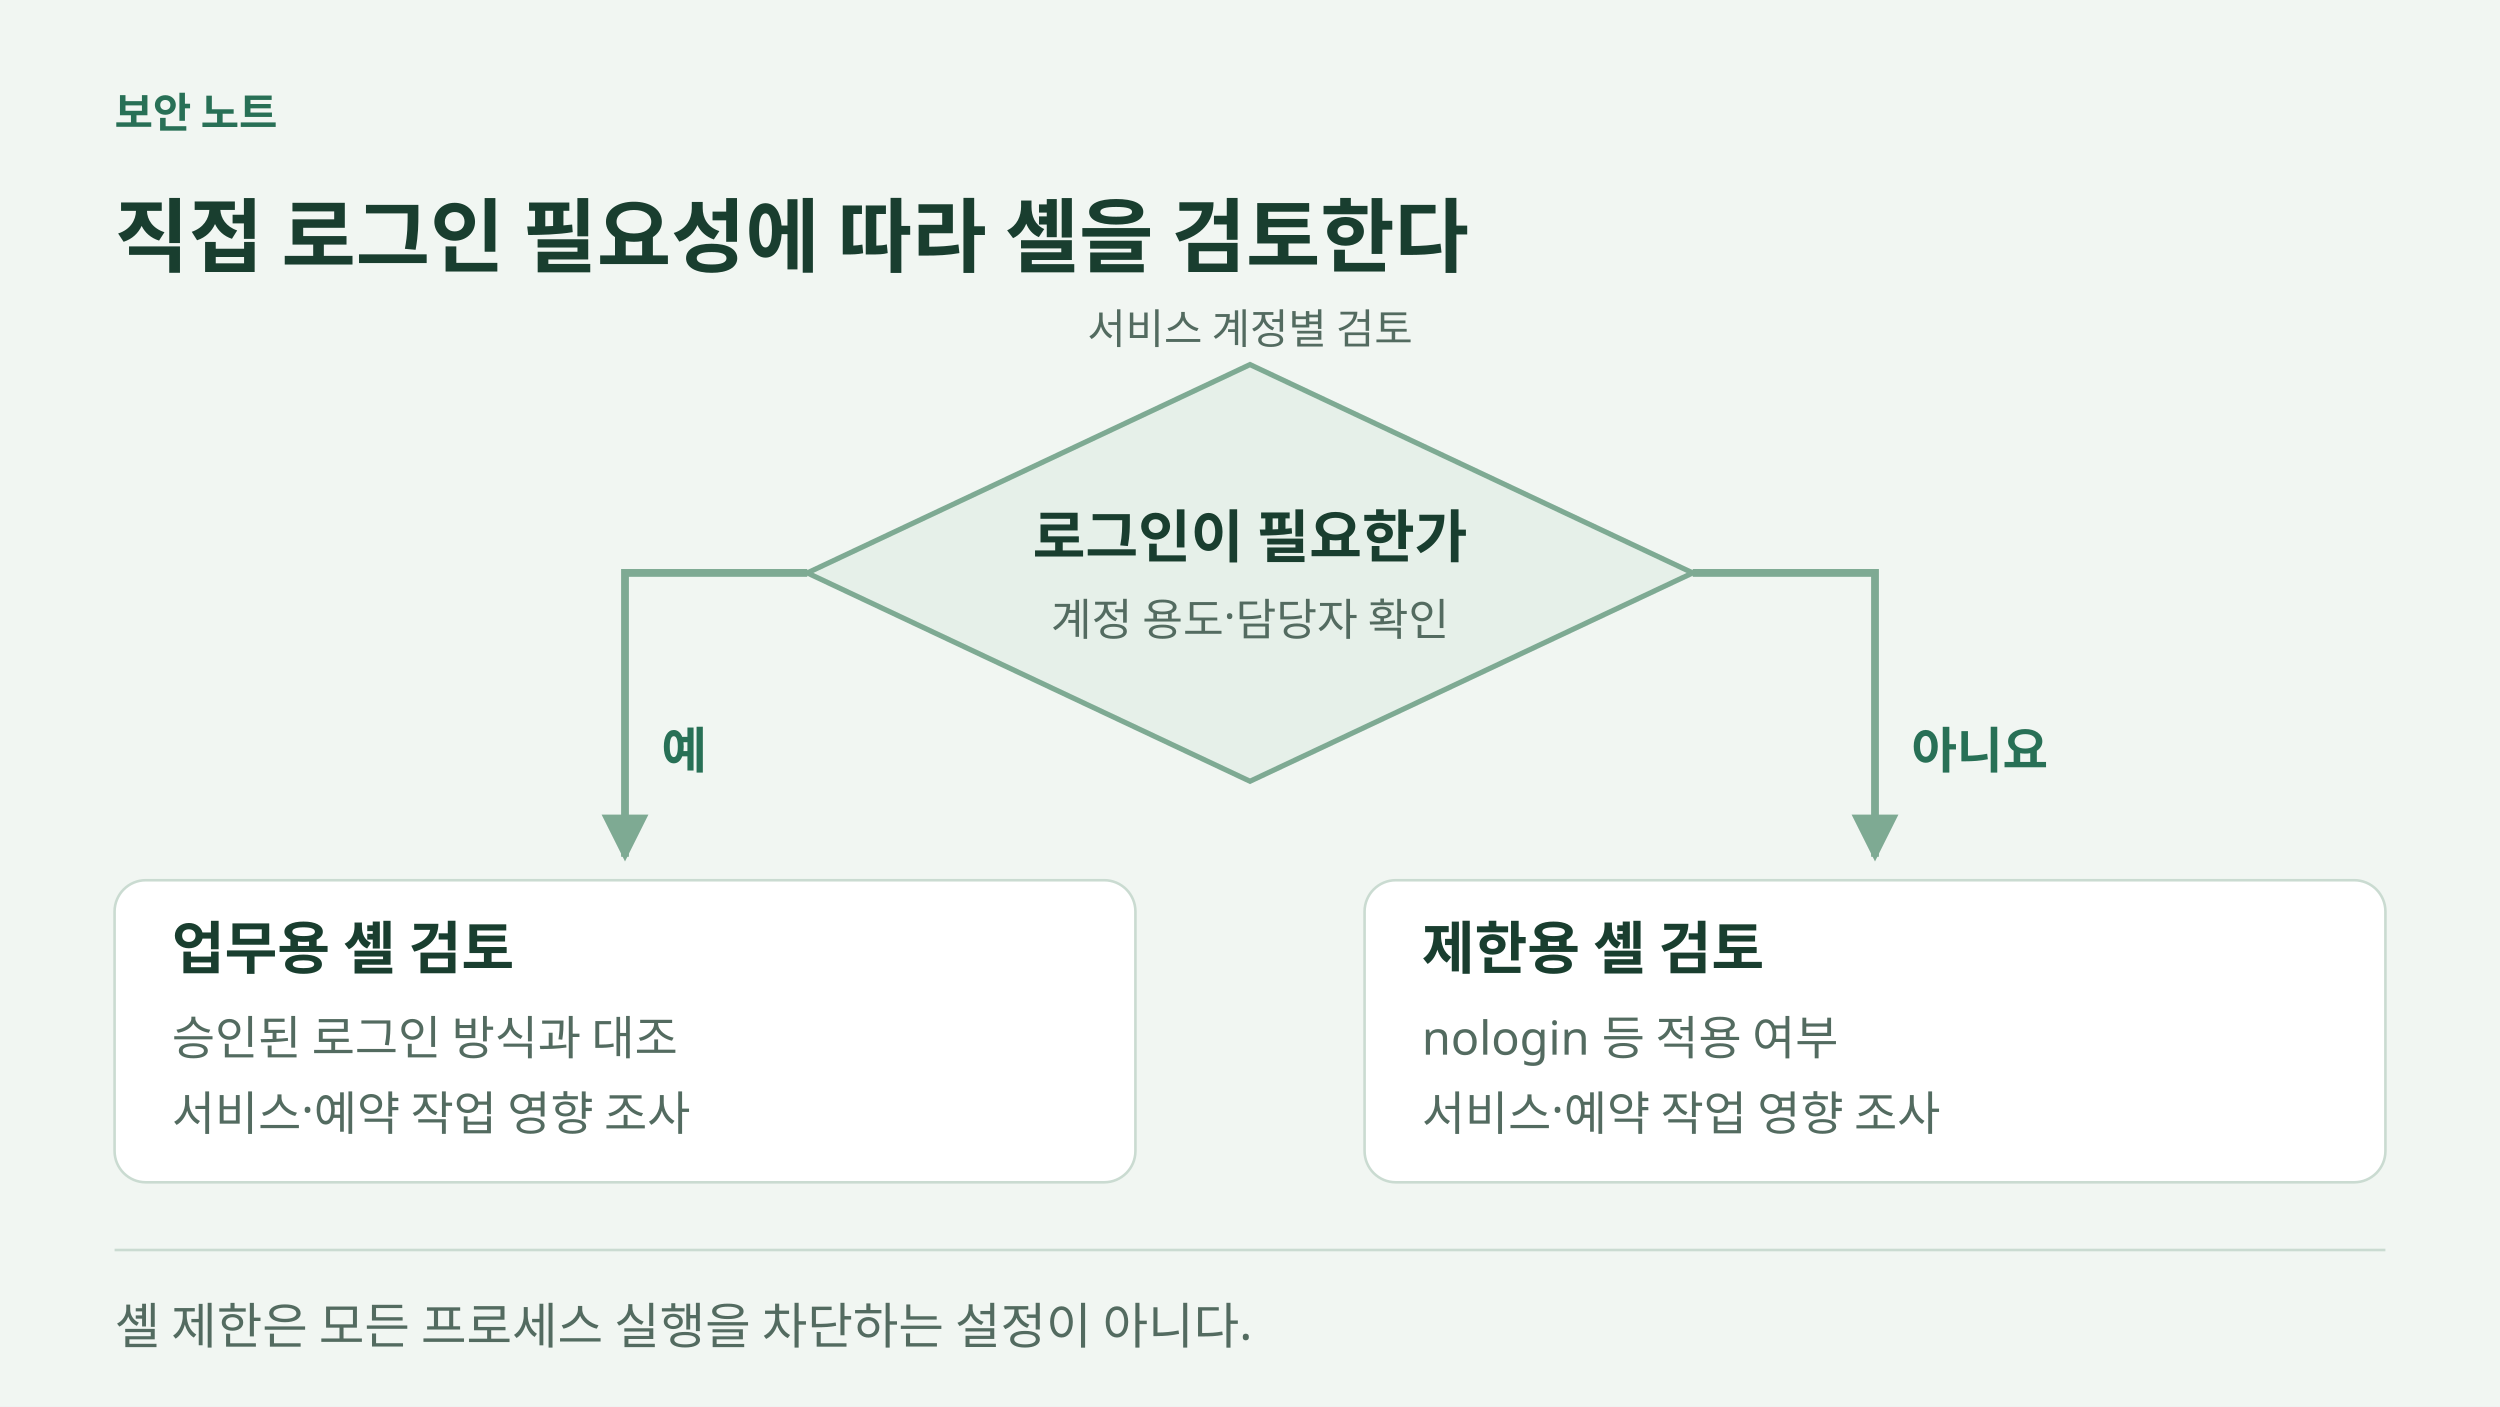
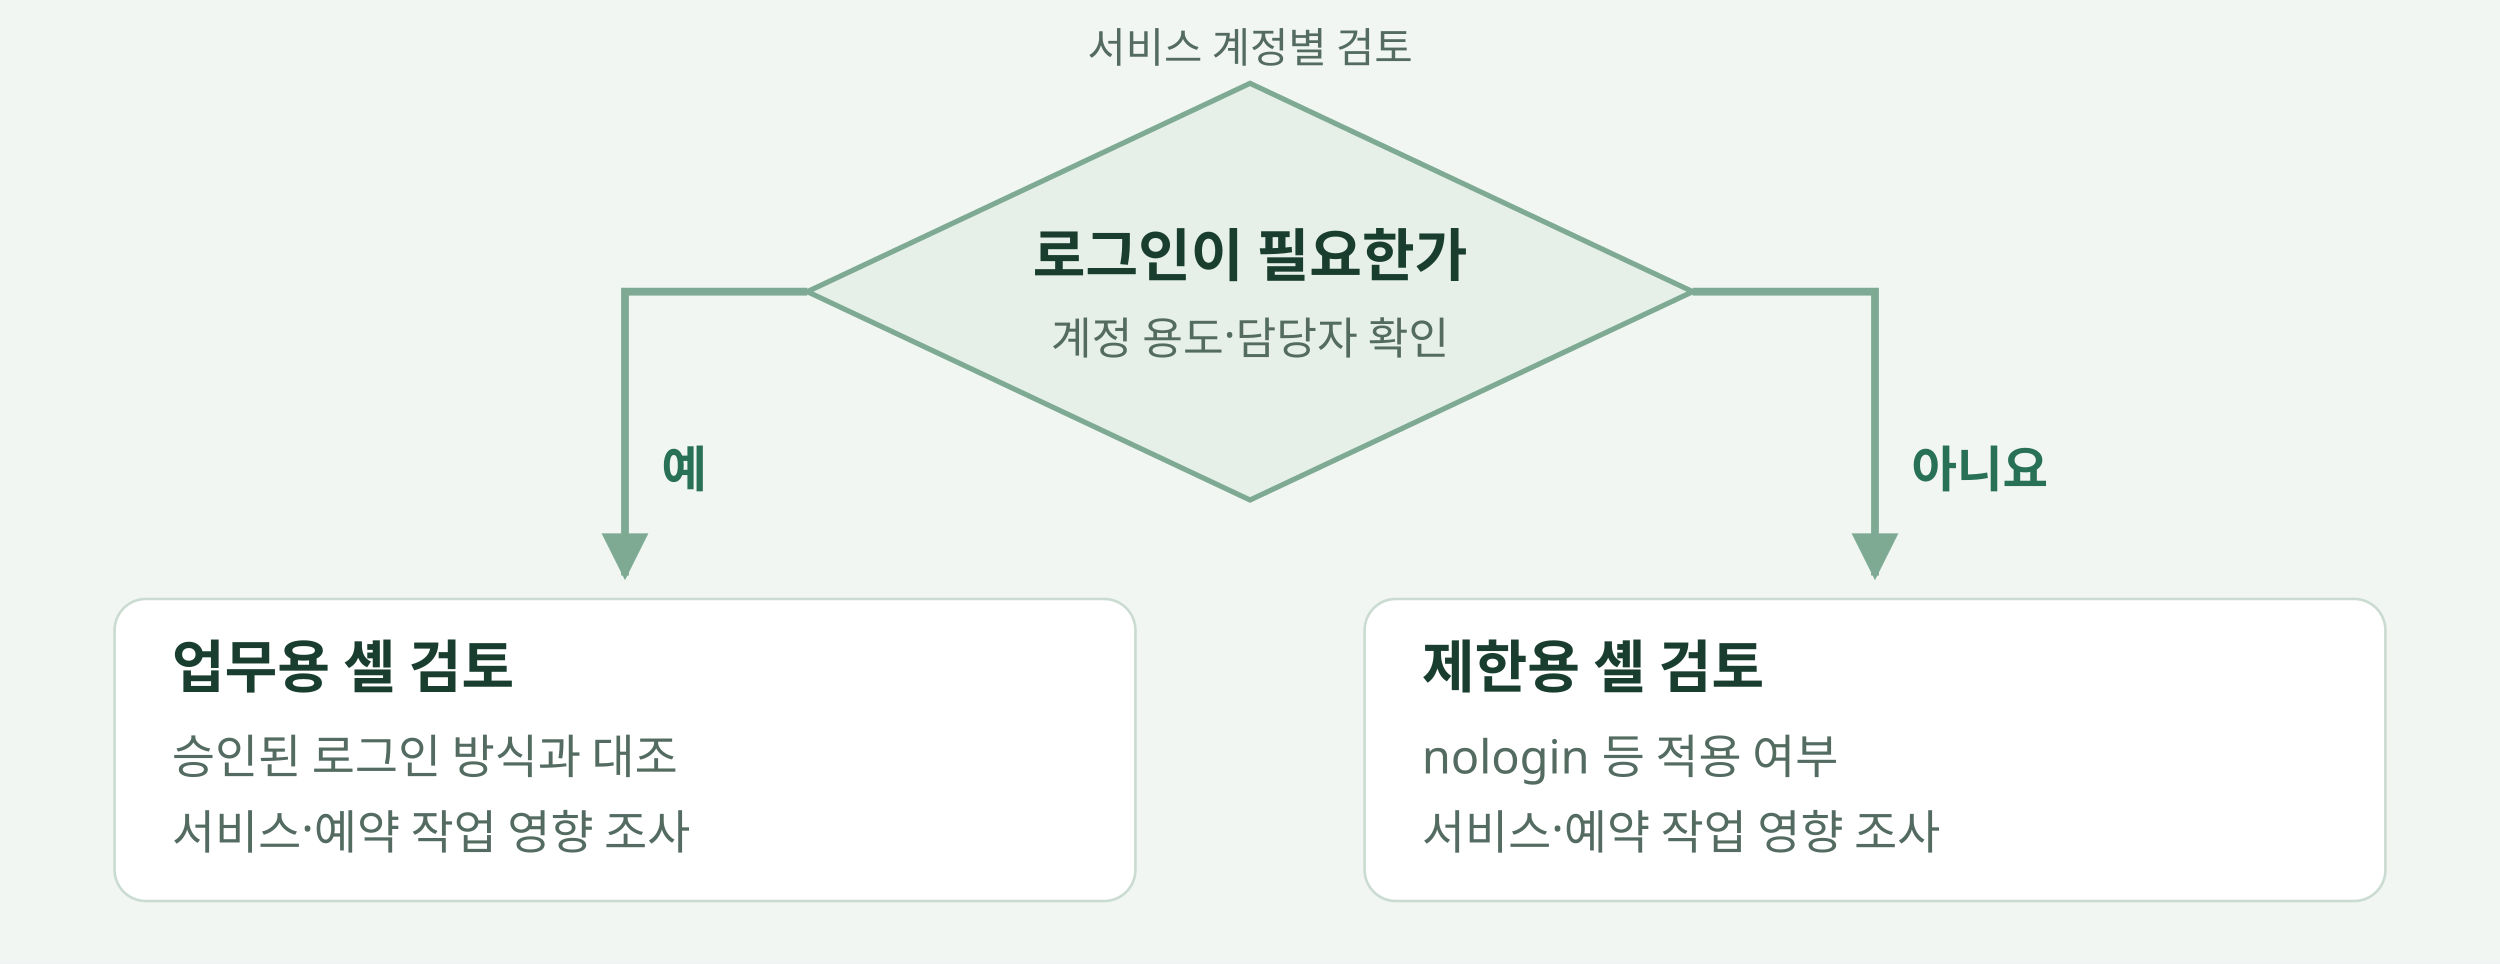
- <svg xmlns="http://www.w3.org/2000/svg" width="960" height="540" viewBox="0 0 960 540" data-diagram-kind="decision" role="img" aria-labelledby="title desc">
+ <svg xmlns="http://www.w3.org/2000/svg" width="960" height="370" viewBox="0 108 960 370" data-diagram-kind="decision" role="img" aria-labelledby="title desc">
  <defs>
    <marker id="arrow" viewBox="0 0 10 10" refX="9" refY="5" markerWidth="6" markerHeight="6" orient="auto-start-reverse">
      <path d="M0 0L10 5L0 10Z" fill="#7eaa93" />
    </marker>
  </defs>
-   <rect width="960" height="540" fill="#f1f6f2" />
+   <rect y="108" width="960" height="370" fill="#f1f6f2" />
  <g font-family="'Malgun Gothic','Noto Sans KR',sans-serif">
-     <text x="44" y="49" font-size="16" fill="#287056" font-weight="700" text-anchor="start">보안 노트</text>
-     <text x="44" y="102" font-size="31" fill="#193e2f" font-weight="700" text-anchor="start">직접 로그인 필요성에 따라 셸을 검토한다</text>
    <path d="M480 140L650 220L480 300L310 220Z" fill="#e6f0e9" stroke="#7eaa93" stroke-width="2" />
    <text x="480" y="214" font-size="22" fill="#193e2f" font-weight="700" text-anchor="middle">로그인이 필요한가</text>
    <text x="480" y="244" font-size="17" fill="#536b60" font-weight="400" text-anchor="middle">계정 용도·담당자 확인</text>
    <text x="480" y="132" font-size="16" fill="#536b60" font-weight="400" text-anchor="middle">서비스 계정별 검토</text>
    <path d="M310 220H240V329" fill="none" stroke="#7eaa93" stroke-width="3" marker-end="url(#arrow)" />
    <path d="M650 220H720V329" fill="none" stroke="#7eaa93" stroke-width="3" marker-end="url(#arrow)" />
    <text x="254" y="295" font-size="19" fill="#287056" font-weight="700" text-anchor="start">예</text>
    <text x="734" y="295" font-size="19" fill="#287056" font-weight="700" text-anchor="start">아니요</text>
    <rect x="44" y="338" width="392" height="116" rx="12" fill="#fff" stroke="#cadbd1" />
    <text x="66" y="372" font-size="22" fill="#193e2f" font-weight="700" text-anchor="start">업무용 셸 검토</text>
    <text x="66" y="405" font-size="18" fill="#536b60" font-weight="400" text-anchor="start">승인된 로그인 방식과 대조</text>
    <text x="66" y="434" font-size="18" fill="#536b60" font-weight="400" text-anchor="start">서비스·예약 작업 영향 조사</text>
    <rect x="524" y="338" width="392" height="116" rx="12" fill="#fff" stroke="#cadbd1" />
    <text x="546" y="372" font-size="22" fill="#193e2f" font-weight="700" text-anchor="start">제한용 셸 검토</text>
    <text x="546" y="405" font-size="18" fill="#536b60" font-weight="400" text-anchor="start">nologin 등 적용 여부</text>
    <text x="546" y="434" font-size="18" fill="#536b60" font-weight="400" text-anchor="start">서비스·예약 작업 영향 조사</text>
-     <path d="M44 480H916" stroke="#cadbd1" />
-     <text x="44" y="516" font-size="19" fill="#536b60" font-weight="400" text-anchor="start">셸 제한은 모든 프로세스 실행을 차단하는 설정이 아니다.</text>
  </g>
</svg>
